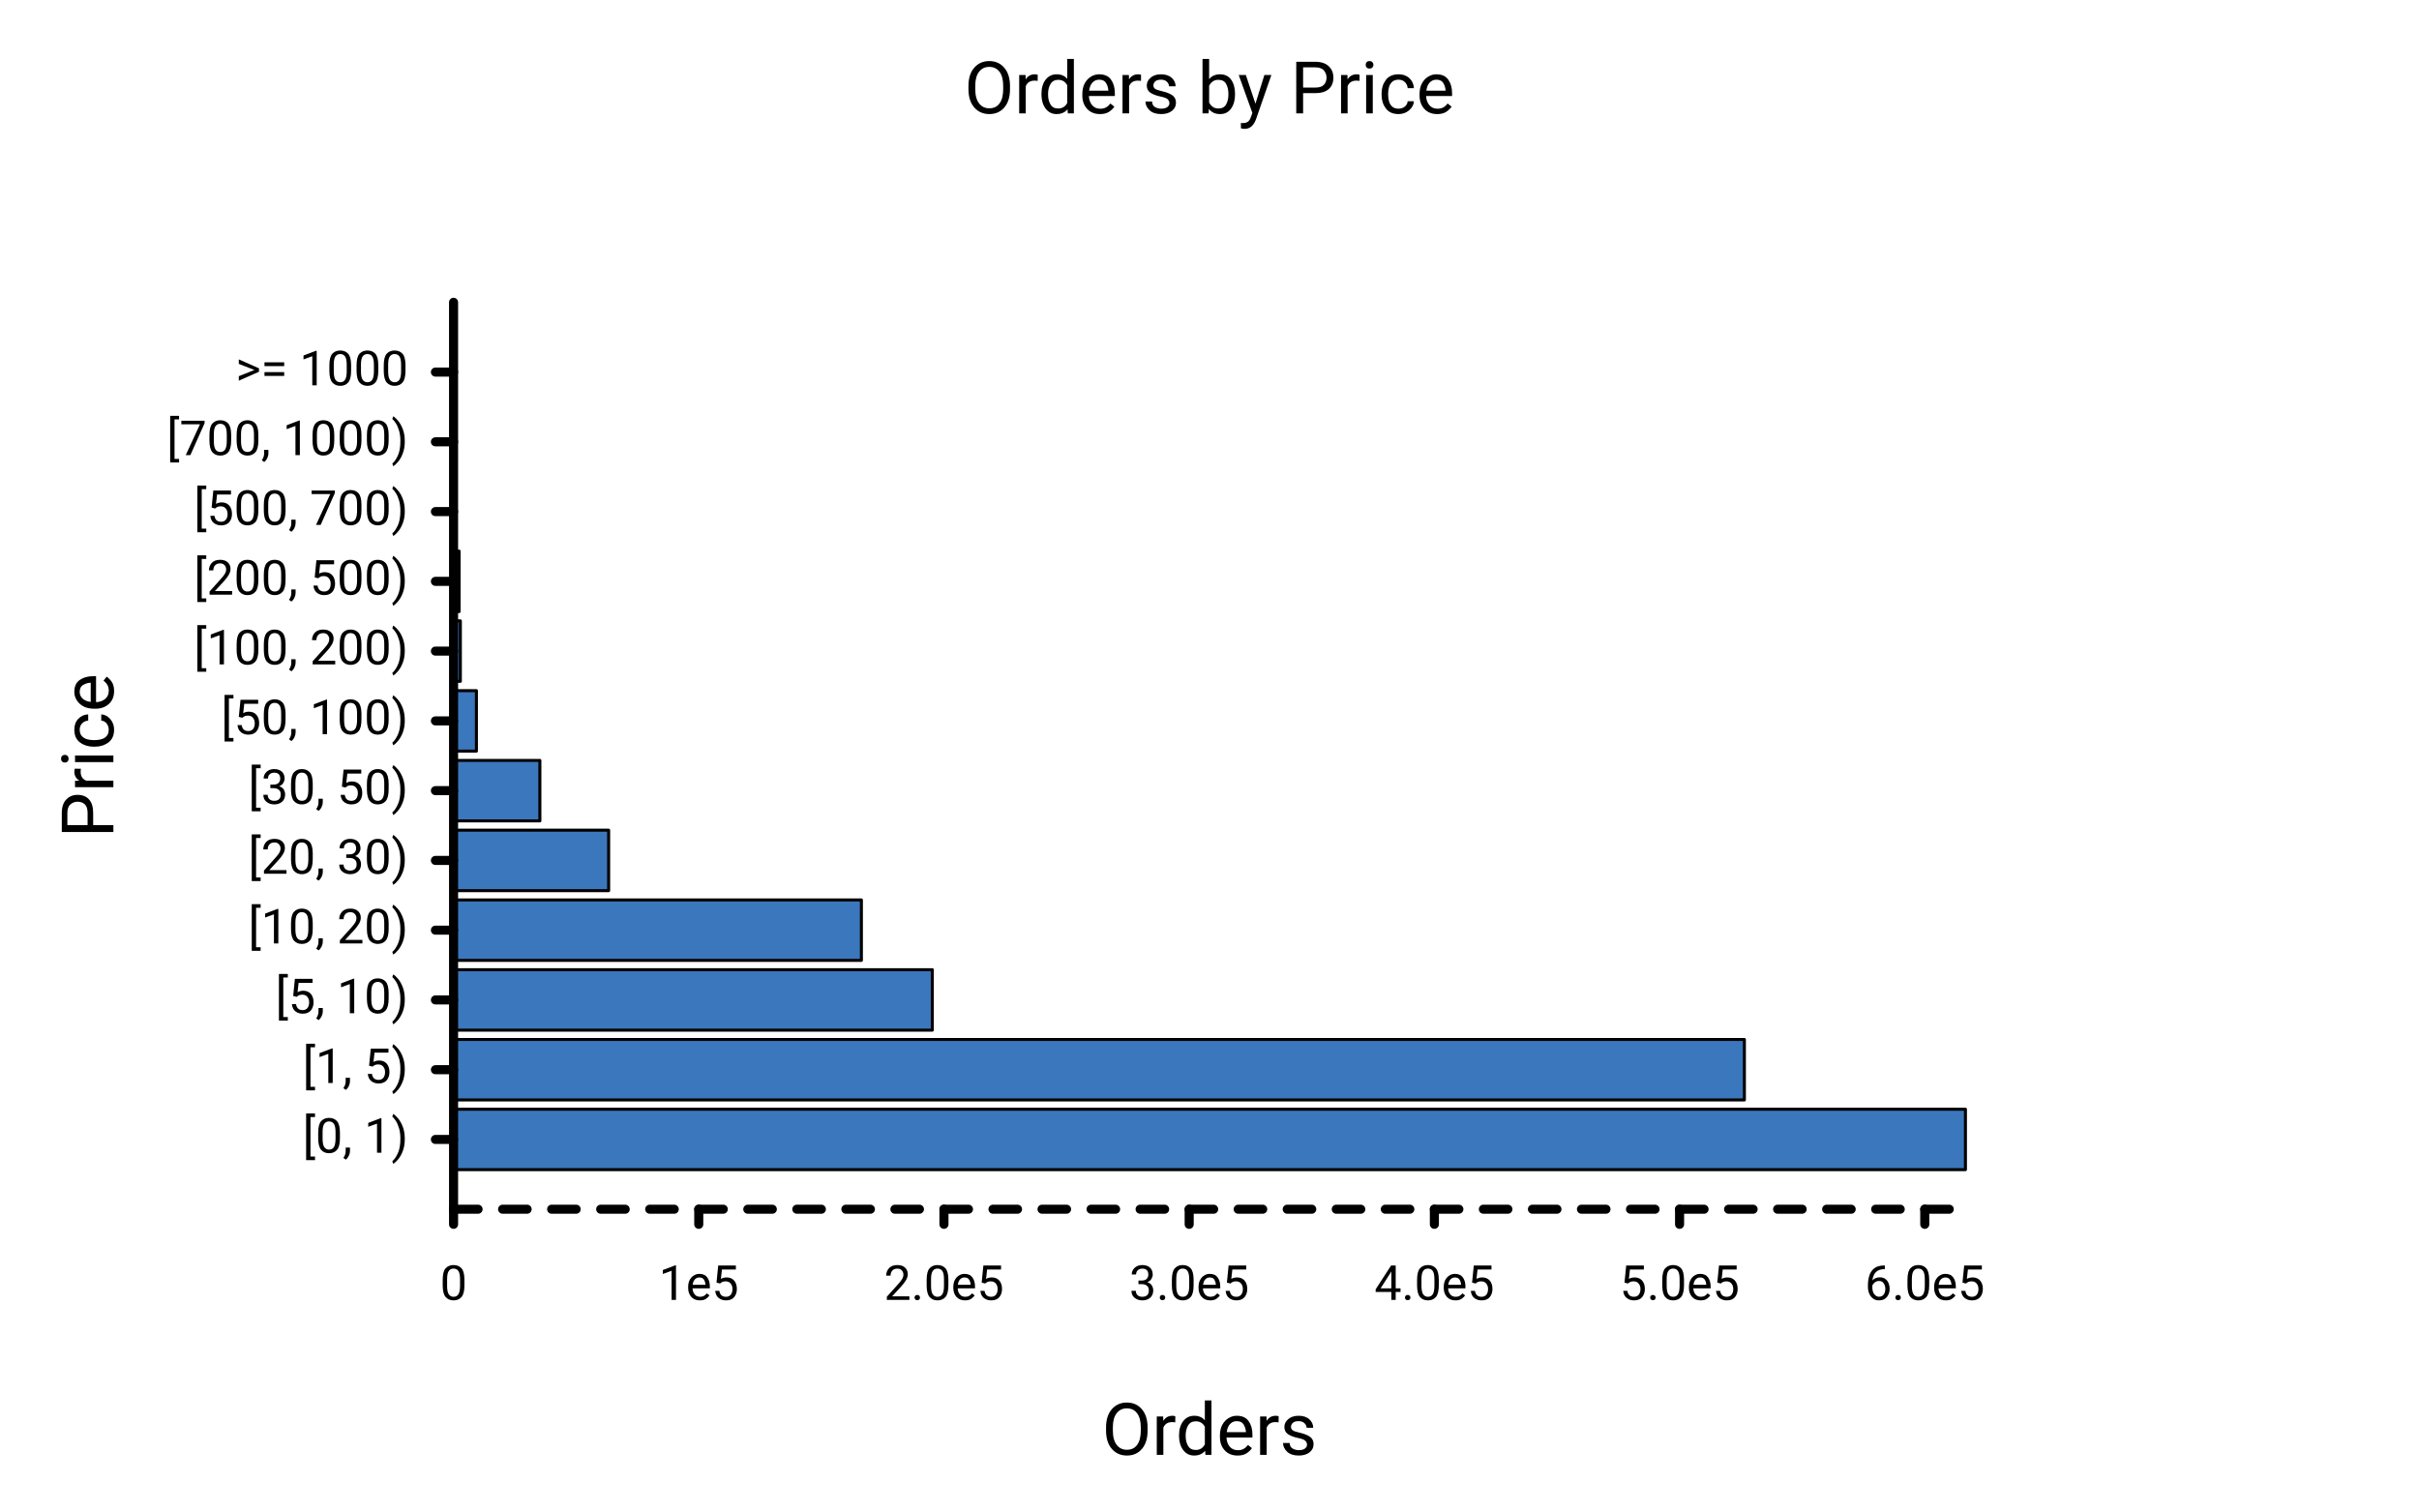
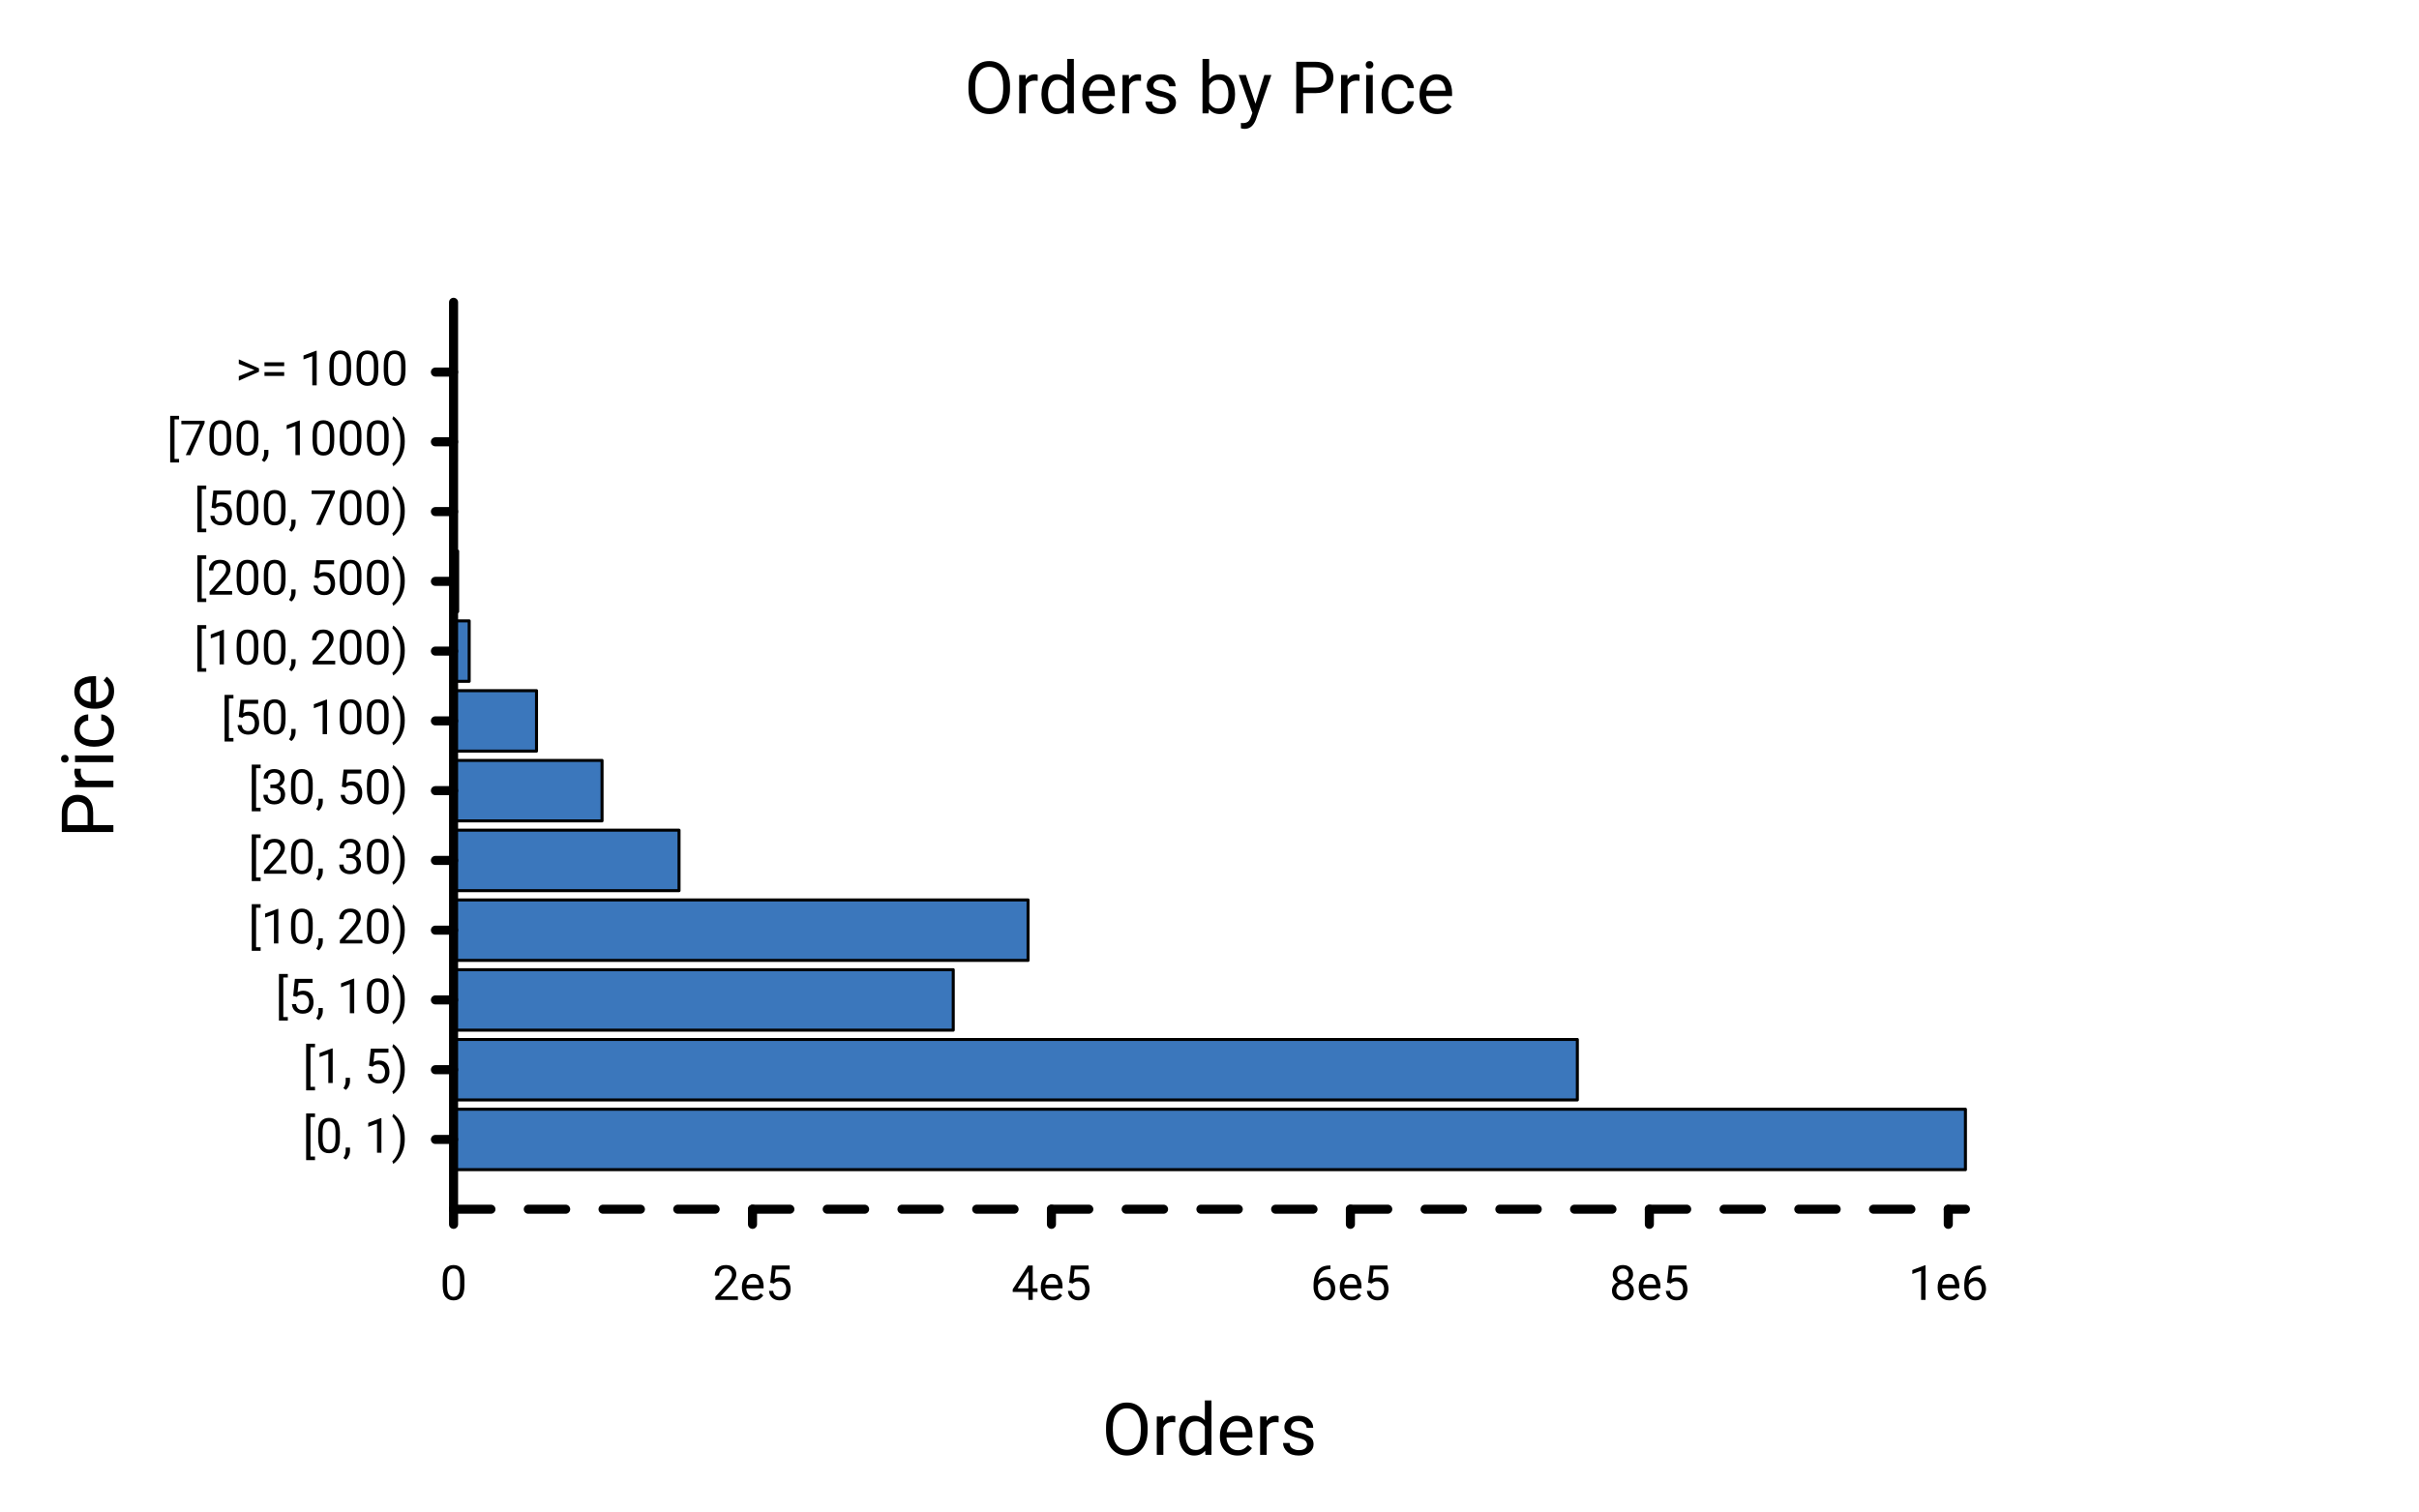
<svg xmlns="http://www.w3.org/2000/svg" class="poloto" width="800" height="500" viewBox="0 0 800 500">
  <style>
.poloto{
  stroke-linecap:round;
  stroke-linejoin:round;
  font-family:Roboto,sans-serif;
  font-size:16px;
}
.poloto_background{fill:AliceBlue;}
.poloto_scatter{stroke-width:7}
.poloto_line{stroke-width:2}
.poloto_text{fill: black;}
.poloto_name{font-size:24px;dominant-baseline:start;text-anchor:middle;}
.poloto_where{dominant-baseline:middle;text-anchor:start}
.poloto_text.poloto_legend{font-size:20px;dominant-baseline:middle;text-anchor:start;}
.poloto_text.poloto_ticks.poloto_y{dominant-baseline:middle;text-anchor:end}
.poloto_text.poloto_ticks.poloto_x{dominant-baseline:start;text-anchor:middle}
.poloto_imgs.poloto_ticks{stroke: black;stroke-width:3;fill:none;stroke-dasharray:none}
.poloto_grid{stroke:gray;stroke-width:0.5}

.poloto0.poloto_stroke{stroke:blue;}
.poloto1.poloto_stroke{stroke:red;}
.poloto2.poloto_stroke{stroke:green;}
.poloto3.poloto_stroke{stroke:gold;}
.poloto4.poloto_stroke{stroke:aqua;}
.poloto5.poloto_stroke{stroke:lime;}
.poloto6.poloto_stroke{stroke:orange;}
.poloto7.poloto_stroke{stroke:chocolate;}
.poloto0.poloto_fill{fill:blue;}
.poloto1.poloto_fill{fill:red;}
.poloto2.poloto_fill{fill:green;}
.poloto3.poloto_fill{fill:gold;}
.poloto4.poloto_fill{fill:aqua;}
.poloto5.poloto_fill{fill:lime;}
.poloto6.poloto_fill{fill:orange;}
.poloto7.poloto_fill{fill:chocolate;}

            .poloto_background{fill-opacity:0;}
            .poloto0.poloto_histo.poloto_imgs{fill:#3B77BC;stroke:black;stroke-width:1px}
            .poloto_grid{display:none}
            .poloto0.poloto_stroke{stroke:#3B77BC}
        
	</style>
  <circle r="1e5" class="poloto_background" />
  <g id="poloto_plot0" class="poloto_plot poloto_imgs poloto_histo poloto0 poloto_fill">
    <rect x="150.00" y="366.92" width="500" height="20" />
-     <rect x="150.00" y="343.85" width="426.894" height="20" />
-     <rect x="150.00" y="320.77" width="158.325" height="20" />
-     <rect x="150.00" y="297.69" width="134.875" height="20" />
-     <rect x="150.00" y="274.62" width="51.288" height="20" />
-     <rect x="150.00" y="251.54" width="28.545" height="20" />
-     <rect x="150.00" y="228.46" width="7.558" height="20" />
-     <rect x="150.00" y="205.38" width="2.244" height="20" />
-     <rect x="150.00" y="182.31" width="1.831" height="20" />
-     <rect x="150.00" y="159.23" width="0.011" height="20" />
-     <rect x="150.00" y="136.15" width="0.001" height="20" />
-     <rect x="150.00" y="113.08" width="0.005" height="20" />
+     <rect x="150.00" y="343.85" width="371.652" height="20" />
+     <rect x="150.00" y="320.77" width="165.255" height="20" />
+     <rect x="150.00" y="297.69" width="189.999" height="20" />
+     <rect x="150.00" y="274.62" width="74.57" height="20" />
+     <rect x="150.00" y="251.54" width="49.105" height="20" />
+     <rect x="150.00" y="228.46" width="27.434" height="20" />
+     <rect x="150.00" y="205.38" width="5.165" height="20" />
+     <rect x="150.00" y="182.31" width="1.355" height="20" />
+     <rect x="150.00" y="159.23" width="0.072" height="20" />
+     <rect x="150.00" y="136.15" width="0.02" height="20" />
+     <rect x="150.00" y="113.08" width="0.092" height="20" />
  </g>
  <text class="poloto_text poloto_name poloto_title" x="400.00" y="37.50">Orders by Price</text>
  <text class="poloto_text poloto_name poloto_x" x="400.00" y="481.25">Orders</text>
  <text class="poloto_text poloto_name poloto_y" x="37.50" y="250.00" transform="rotate(-90,37.50,250.00)">Price</text>
  <g class="poloto_text poloto_ticks poloto_y">
    <text x="135.00" y="376.92">[0, 1)</text>
    <text x="135.00" y="353.85">[1, 5)</text>
    <text x="135.00" y="330.77">[5, 10)</text>
    <text x="135.00" y="307.69">[10, 20)</text>
    <text x="135.00" y="284.62">[20, 30)</text>
    <text x="135.00" y="261.54">[30, 50)</text>
    <text x="135.00" y="238.46">[50, 100)</text>
    <text x="135.00" y="215.38">[100, 200)</text>
    <text x="135.00" y="192.31">[200, 500)</text>
    <text x="135.00" y="169.23">[500, 700)</text>
    <text x="135.00" y="146.15">[700, 1000)</text>
    <text x="135.00" y="123.08">&gt;= 1000</text>
  </g>
  <g class="poloto_imgs poloto_ticks poloto_y">
    <line x1="150.00" x2="144.00" y1="376.92" y2="376.92" />
    <line x1="150.00" x2="144.00" y1="353.85" y2="353.85" />
    <line x1="150.00" x2="144.00" y1="330.77" y2="330.77" />
    <line x1="150.00" x2="144.00" y1="307.69" y2="307.69" />
    <line x1="150.00" x2="144.00" y1="284.62" y2="284.62" />
    <line x1="150.00" x2="144.00" y1="261.54" y2="261.54" />
    <line x1="150.00" x2="144.00" y1="238.46" y2="238.46" />
    <line x1="150.00" x2="144.00" y1="215.38" y2="215.38" />
    <line x1="150.00" x2="144.00" y1="192.31" y2="192.31" />
    <line x1="150.00" x2="144.00" y1="169.23" y2="169.23" />
    <line x1="150.00" x2="144.00" y1="146.15" y2="146.15" />
    <line x1="150.00" x2="144.00" y1="123.08" y2="123.08" />
  </g>
  <g class="poloto_text poloto_ticks poloto_x">
    <text x="150.00" y="430.00">0</text>
-     <text x="231.09" y="430.00">1e5</text>
-     <text x="312.18" y="430.00">2.0e5</text>
-     <text x="393.28" y="430.00">3.0e5</text>
-     <text x="474.37" y="430.00">4.0e5</text>
-     <text x="555.46" y="430.00">5.0e5</text>
-     <text x="636.55" y="430.00">6.0e5</text>
+     <text x="248.87" y="430.00">2e5</text>
+     <text x="347.73" y="430.00">4e5</text>
+     <text x="446.60" y="430.00">6e5</text>
+     <text x="545.47" y="430.00">8e5</text>
+     <text x="644.33" y="430.00">1e6</text>
  </g>
  <g class="poloto_imgs poloto_ticks poloto_x">
    <line x1="150.00" x2="150.00" y1="400.00" y2="405.00" />
-     <line x1="231.09" x2="231.09" y1="400.00" y2="405.00" />
-     <line x1="312.18" x2="312.18" y1="400.00" y2="405.00" />
-     <line x1="393.28" x2="393.28" y1="400.00" y2="405.00" />
-     <line x1="474.37" x2="474.37" y1="400.00" y2="405.00" />
-     <line x1="555.46" x2="555.46" y1="400.00" y2="405.00" />
-     <line x1="636.55" x2="636.55" y1="400.00" y2="405.00" />
+     <line x1="248.87" x2="248.87" y1="400.00" y2="405.00" />
+     <line x1="347.73" x2="347.73" y1="400.00" y2="405.00" />
+     <line x1="446.60" x2="446.60" y1="400.00" y2="405.00" />
+     <line x1="545.47" x2="545.47" y1="400.00" y2="405.00" />
+     <line x1="644.33" x2="644.33" y1="400.00" y2="405.00" />
  </g>
  <g class="poloto_grid poloto_x">
    <line x1="150.00" x2="150.00" y1="400.00" y2="100.00" />
-     <line x1="231.09" x2="231.09" y1="400.00" y2="100.00" />
-     <line x1="312.18" x2="312.18" y1="400.00" y2="100.00" />
-     <line x1="393.28" x2="393.28" y1="400.00" y2="100.00" />
-     <line x1="474.37" x2="474.37" y1="400.00" y2="100.00" />
-     <line x1="555.46" x2="555.46" y1="400.00" y2="100.00" />
-     <line x1="636.55" x2="636.55" y1="400.00" y2="100.00" />
+     <line x1="248.87" x2="248.87" y1="400.00" y2="100.00" />
+     <line x1="347.73" x2="347.73" y1="400.00" y2="100.00" />
+     <line x1="446.60" x2="446.60" y1="400.00" y2="100.00" />
+     <line x1="545.47" x2="545.47" y1="400.00" y2="100.00" />
+     <line x1="644.33" x2="644.33" y1="400.00" y2="100.00" />
  </g>
-   <path class="poloto_imgs poloto_ticks poloto_x" style="stroke-dasharray:8.109;stroke-dashoffset:-0;" d=" M 150.00 400.00 L 650.00 400.00" />
+   <path class="poloto_imgs poloto_ticks poloto_x" style="stroke-dasharray:12.358;stroke-dashoffset:-0;" d=" M 150.00 400.00 L 650.00 400.00" />
  <path class="poloto_imgs poloto_ticks poloto_y" d=" M 150.00 400.00 L 150.00 100.00" />
</svg>
